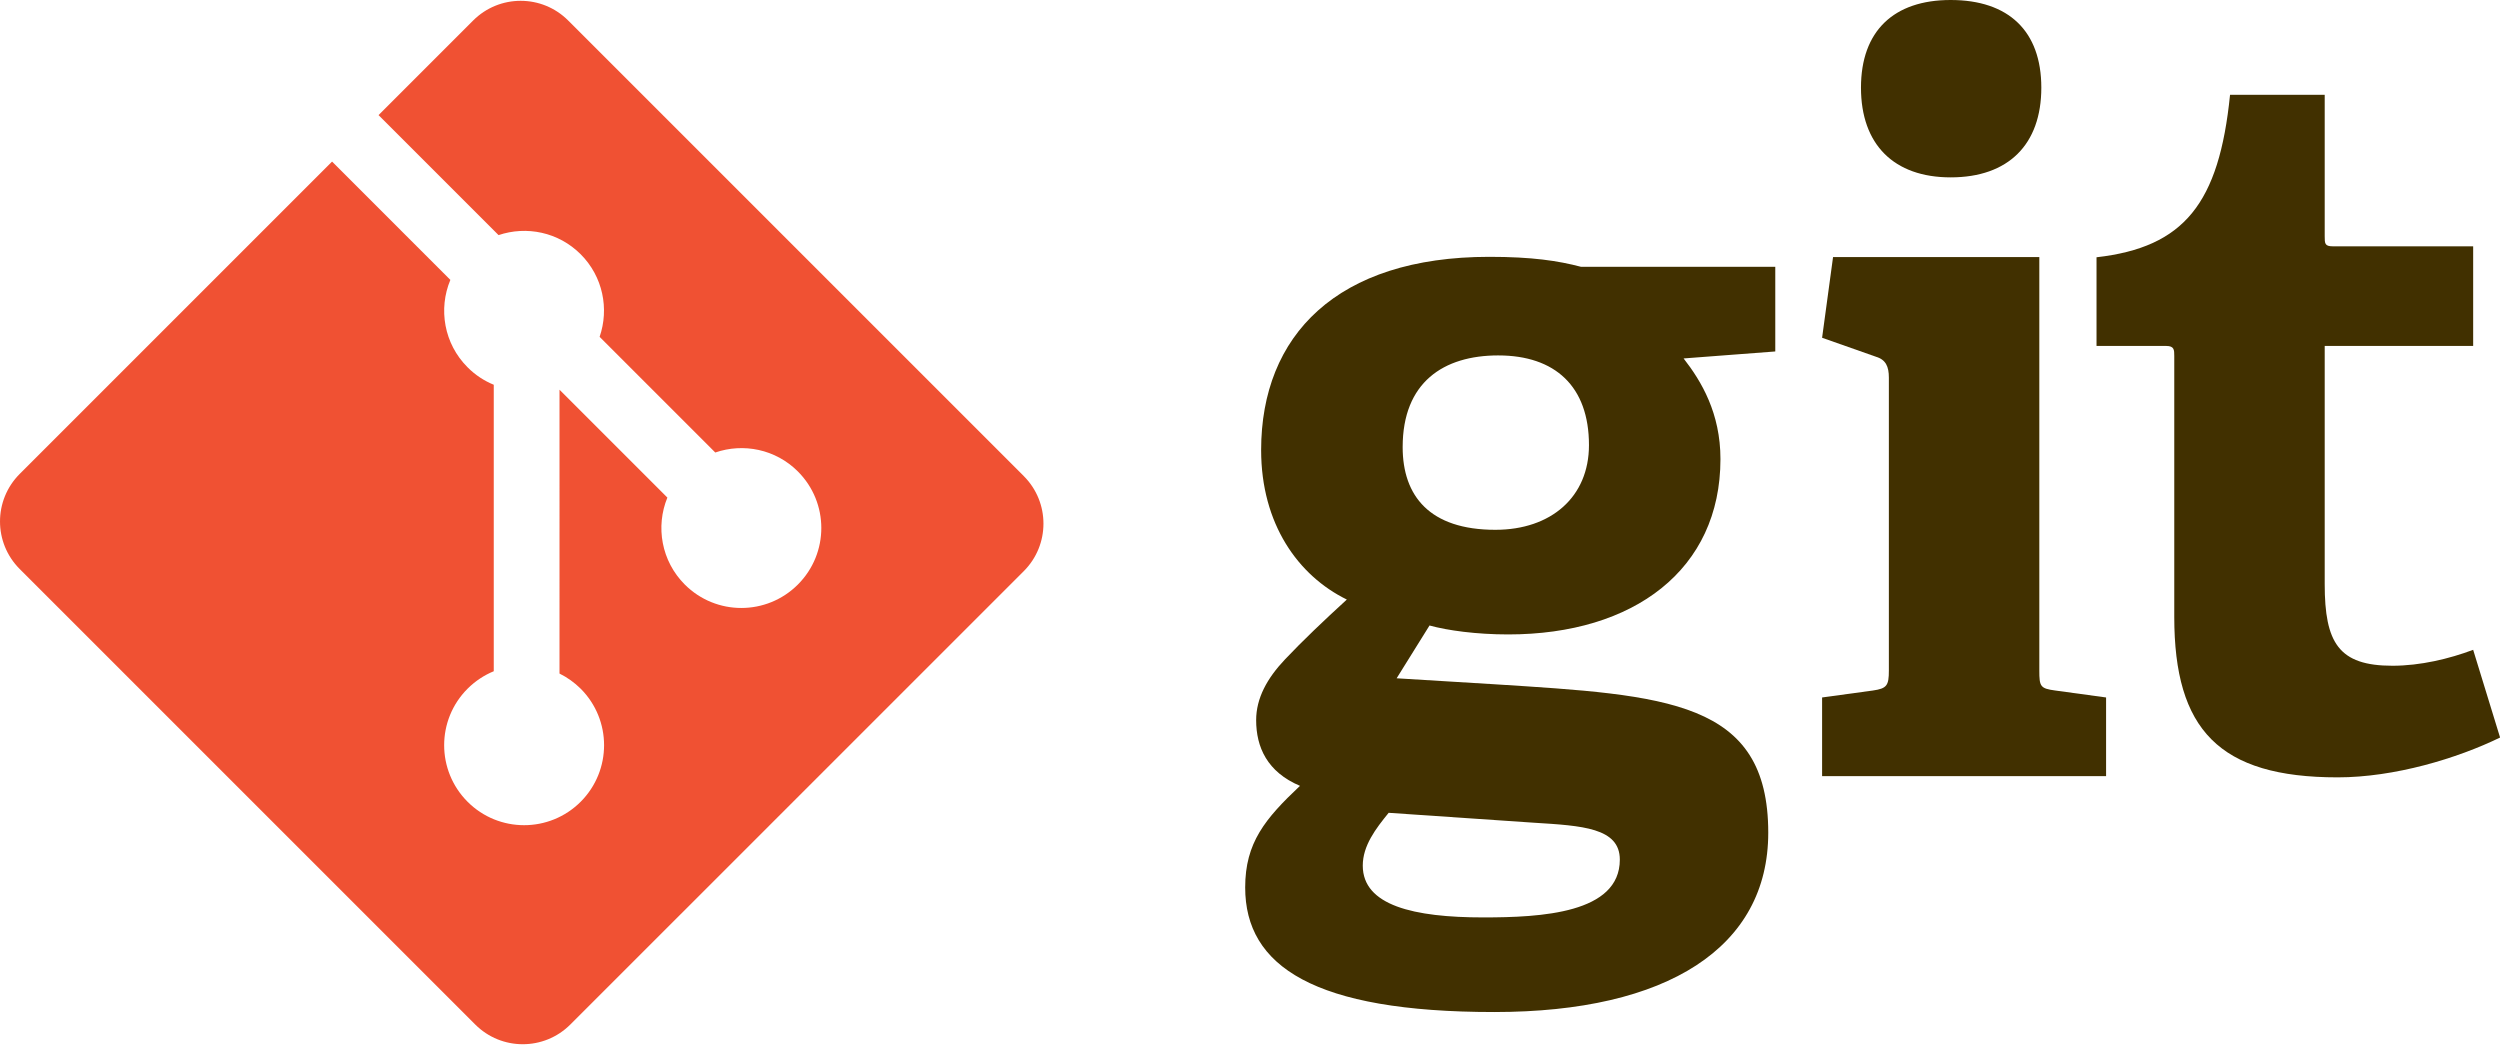
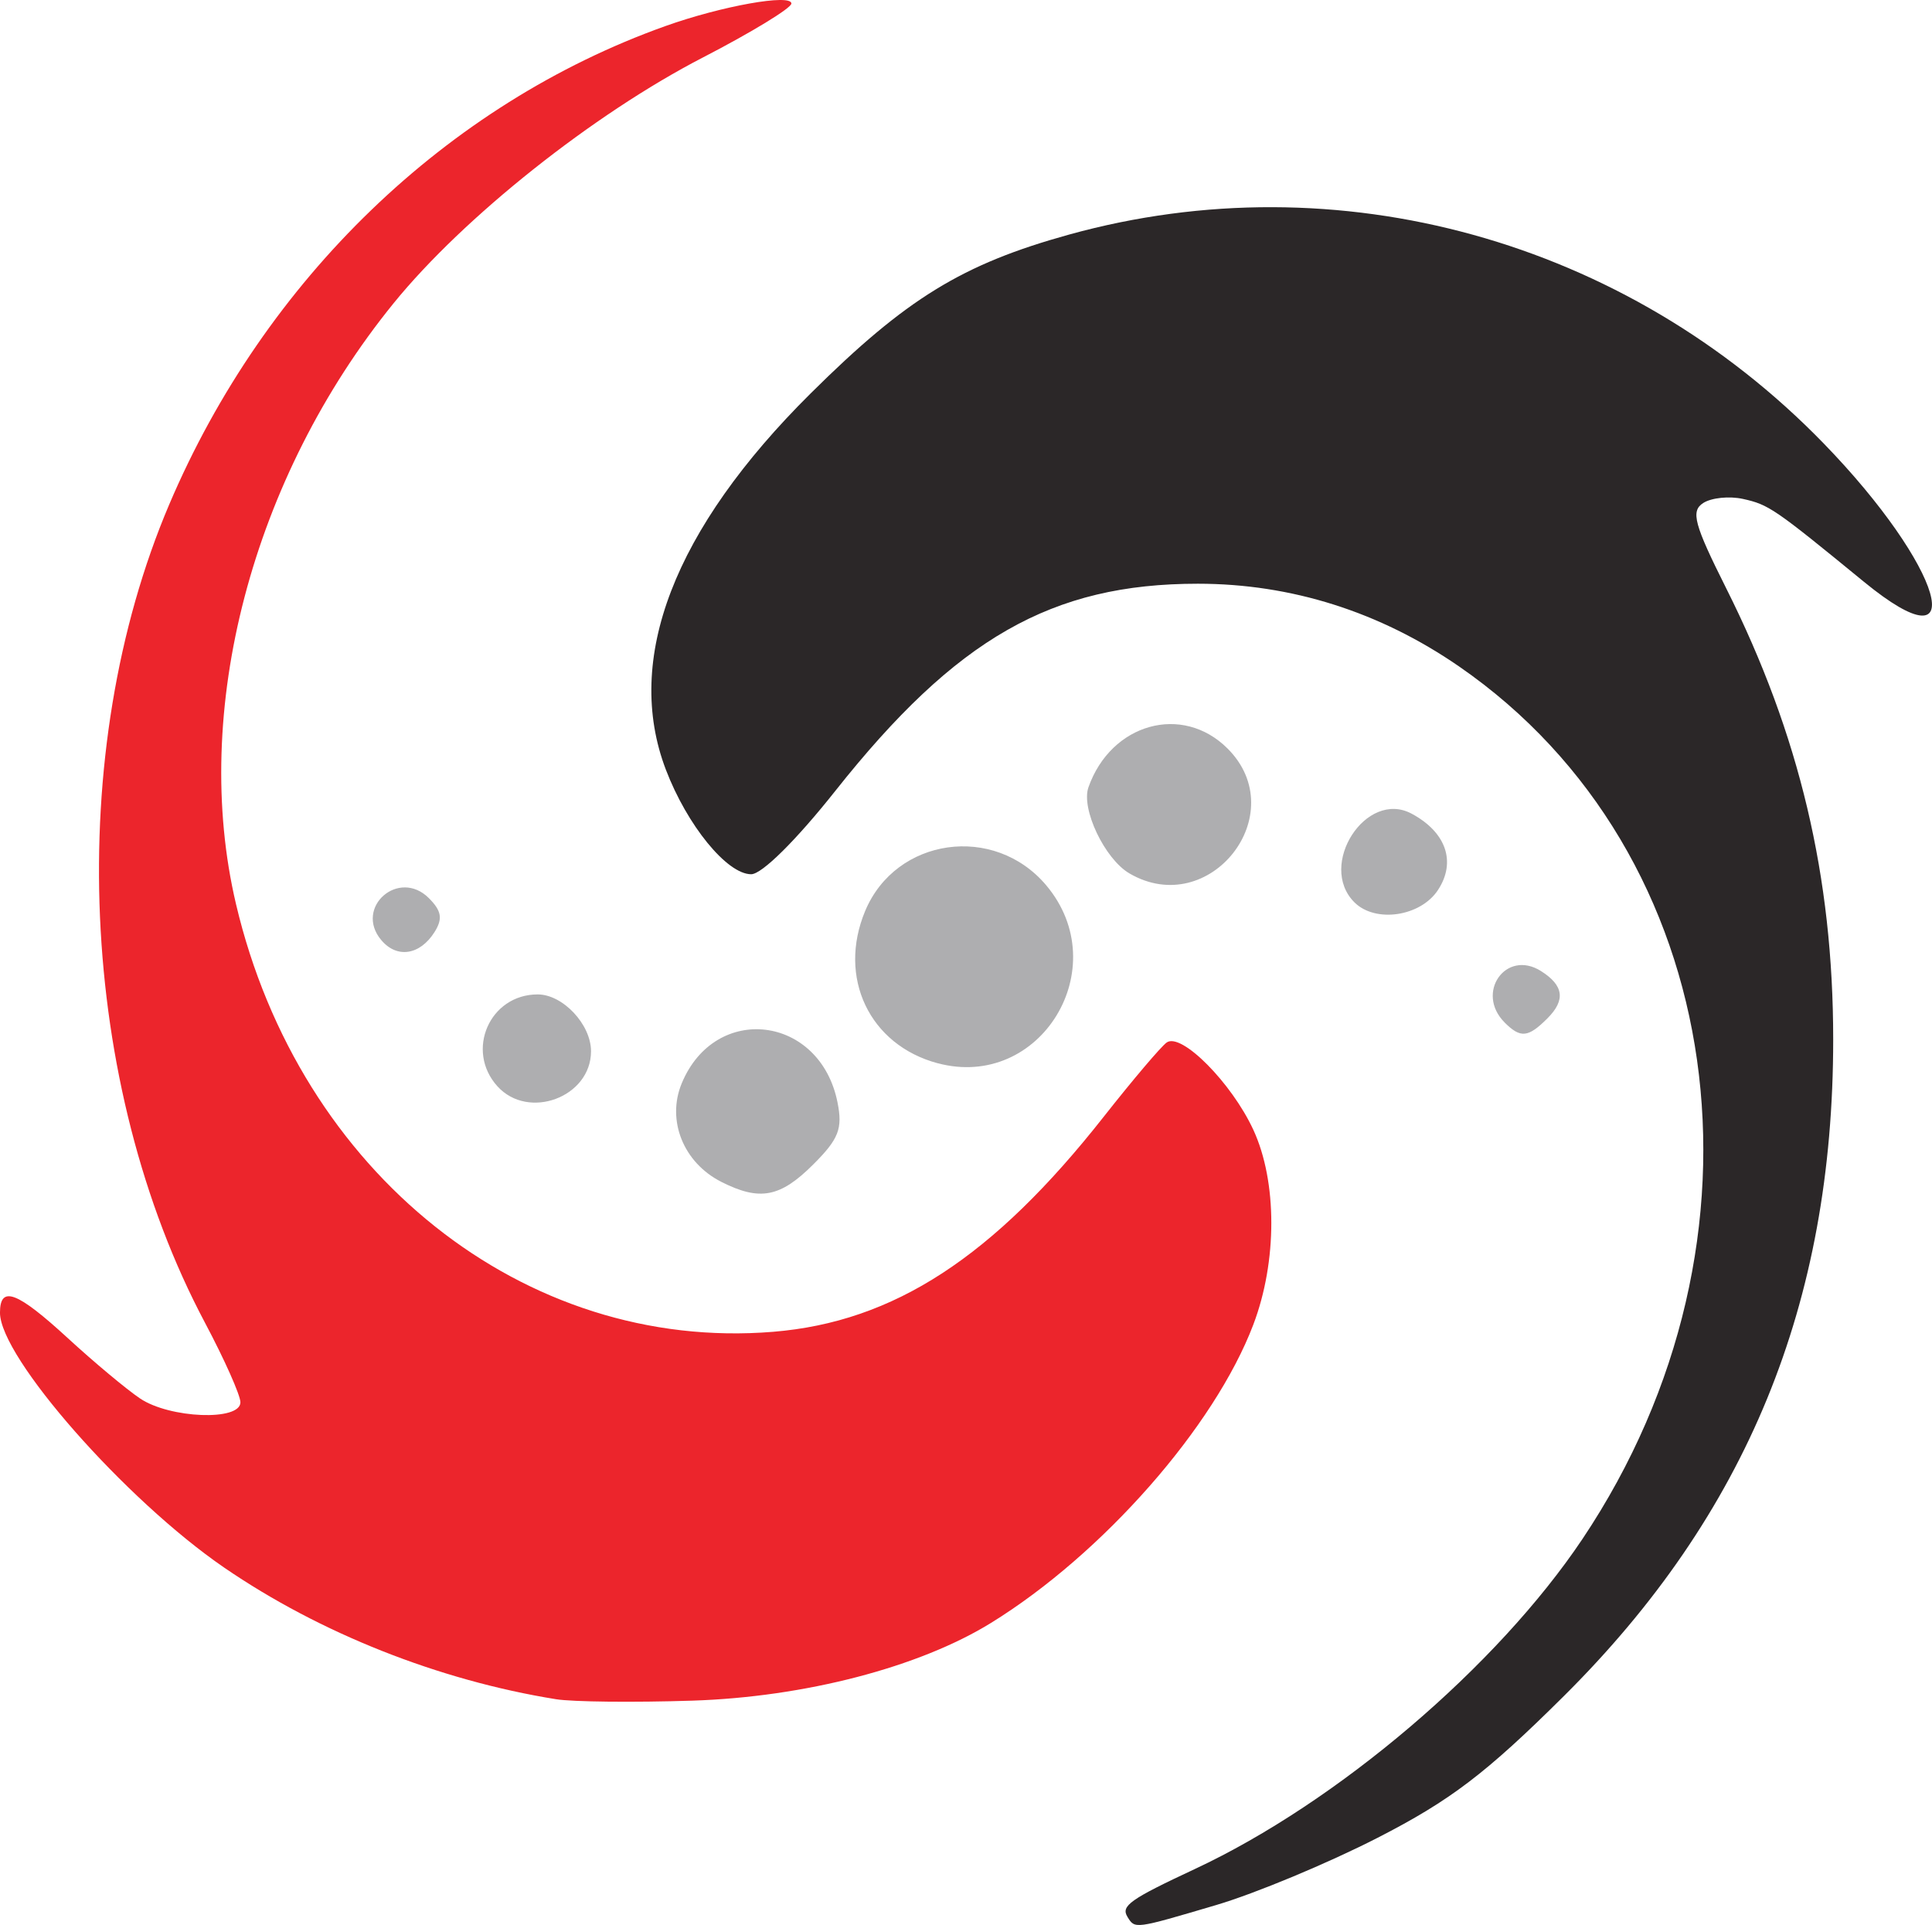
- <svg xmlns="http://www.w3.org/2000/svg" viewBox="0 0 272.96 114.01">
-   <path fill="#413000" d="m163.59,38.806c-5.985,0-10.442,2.939-10.442,10.012,0,5.329,2.938,9.028,10.12,9.028,6.088,0,10.222-3.587,10.222-9.248,0-6.416-3.7-9.791-9.9-9.791zm-11.97,49.94c-1.416,1.738-2.828,3.585-2.828,5.765,0,4.348,5.545,5.657,13.162,5.657,6.31,0,14.905-0.442,14.905-6.309,0-3.487-4.135-3.703-9.36-4.03l-15.88-1.083zm32.201-49.611c1.955,2.503,4.025,5.985,4.025,10.989,0,12.075-9.465,19.146-23.169,19.146-3.485,0-6.64-0.434-8.596-0.977l-3.591,5.765,10.66,0.651c18.822,1.199,29.915,1.744,29.915,16.208,0,12.514-10.985,19.581-29.915,19.581-19.69,0-27.196-5.005-27.196-13.598,0-4.897,2.176-7.503,5.984-11.098-3.591-1.518-4.786-4.236-4.786-7.175,0-2.395,1.195-4.57,3.156-6.639,1.958-2.065,4.133-4.135,6.744-6.527-5.33-2.61-9.356-8.268-9.356-16.319,0-12.509,8.269-21.1,24.91-21.1,4.679,0,7.509,0.431,10.011,1.087h21.215v9.245l-10.01,0.762" />
-   <path fill="#413000" d="m212.98,19.366c-6.202,0-9.791-3.593-9.791-9.796,0-6.195,3.589-9.57,9.791-9.57,6.31,0,9.9,3.375,9.9,9.57,0,6.203-3.59,9.796-9.9,9.796zm-14.036,65.376,0-8.59,5.55-0.759c1.524-0.221,1.74-0.544,1.74-2.18v-31.983c0-1.194-0.325-1.959-1.416-2.283l-5.874-2.069,1.196-8.809h22.521v45.144c0,1.744,0.105,1.96,1.741,2.18l5.549,0.759v8.59h-31.008" />
-   <path fill="#413000" d="m272.97,80.526c-4.68,2.282-11.532,4.349-17.736,4.349-12.945,0-17.839-5.217-17.839-17.515v-28.5c0-0.651,0-1.088-0.874-1.088h-7.614v-9.682c9.576-1.091,13.381-5.878,14.578-17.736h10.336v15.453c0,0.759,0,1.087,0.871,1.087h15.338v10.877h-16.209v25.999c0,6.419,1.525,8.919,7.396,8.919,3.05,0,6.201-0.759,8.812-1.739l2.94,9.576" />
-   <path fill="#f05133" d="M111.78,51.977,62.035,2.238c-2.862-2.865-7.508-2.865-10.374,0l-10.329,10.33,13.102,13.102c3.046-1.028,6.537-0.339,8.964,2.088,2.439,2.442,3.124,5.963,2.07,9.02l12.628,12.628c3.055-1.053,6.58-0.373,9.02,2.071,3.411,3.41,3.411,8.934,0,12.345-3.411,3.412-8.936,3.412-12.349,0-2.564-2.567-3.199-6.335-1.9-9.494l-11.777-11.777-0.001,30.991c0.832,0.412,1.616,0.961,2.309,1.651,3.41,3.409,3.41,8.933,0,12.348-3.411,3.409-8.938,3.409-12.345,0-3.41-3.415-3.41-8.938,0-12.348,0.843-0.841,1.818-1.478,2.858-1.905v-31.279c-1.041-0.425-2.015-1.057-2.859-1.905-2.583-2.581-3.205-6.372-1.88-9.544l-12.916-12.918-34.106,34.105c-2.866,2.867-2.866,7.513,0,10.378l49.742,49.739c2.864,2.865,7.508,2.865,10.376,0l49.512-49.504c2.865-2.866,2.865-7.514,0-10.379" />
+ <svg xmlns="http://www.w3.org/2000/svg" width="51.026mm" height="50.841mm" viewBox="0 0 51.026 50.841" version="1.1" id="svg8">
+   <defs id="defs2" />
+   <g id="layer1" transform="translate(-228.1192,-225.5179)">
+     <g id="g826" transform="translate(52.78573,-3.274052)">
+       <path id="path842" d="m 194.383,260.006 c -1,-0.506 -1.449,-1.624 -1.045,-2.6 0.886,-2.14 3.655,-1.802 4.115,0.502 0.139,0.694 0.033,0.966 -0.638,1.636 -0.875,0.875 -1.414,0.977 -2.433,0.462 z m -5.912,-2.523 c -0.854,-0.944 -0.205,-2.427 1.063,-2.427 0.665,0 1.409,0.793 1.409,1.501 0,1.212 -1.653,1.831 -2.473,0.925 z m 11.627,-0.609 c -1.801,-0.482 -2.649,-2.263 -1.915,-4.021 0.811,-1.942 3.409,-2.31 4.783,-0.678 1.831,2.176 -0.152,5.425 -2.868,4.698 z m 14.975,-1.076 c -0.784,-0.784 0.034,-1.943 0.959,-1.359 0.602,0.379 0.654,0.766 0.171,1.249 -0.511,0.511 -0.71,0.53 -1.131,0.11 z m -29.674,-2.181 c -0.715,-0.861 0.468,-1.897 1.261,-1.104 0.337,0.337 0.371,0.544 0.15,0.896 -0.386,0.613 -0.999,0.704 -1.41,0.208 z m 25.705,-0.994 c -0.982,-0.982 0.31,-2.984 1.511,-2.341 0.912,0.488 1.184,1.273 0.698,2.015 -0.461,0.704 -1.655,0.88 -2.209,0.326 z m -5.94,-0.762 c -0.654,-0.381 -1.285,-1.707 -1.083,-2.277 0.598,-1.69 2.482,-2.214 3.675,-1.021 1.728,1.728 -0.475,4.531 -2.592,3.298 z" style="fill:#aeaeb0;stroke-width:0.265" />
+       <path id="path840" d="m 190.018,273.671 c -3.099,-0.499 -6.243,-1.747 -8.768,-3.479 -2.612,-1.793 -5.917,-5.551 -5.917,-6.73 0,-0.731 0.45,-0.561 1.797,0.677 0.685,0.63 1.54,1.344 1.9,1.587 0.784,0.53 2.653,0.603 2.653,0.103 0,-0.187 -0.421,-1.132 -0.935,-2.1 -3.349,-6.307 -3.732,-15.065 -0.944,-21.616 2.531,-5.947 7.327,-10.57 13.105,-12.633 1.481,-0.529 3.326,-0.859 3.326,-0.595 0,0.12 -1.052,0.761 -2.337,1.425 -2.896,1.496 -6.326,4.221 -8.169,6.491 -3.745,4.612 -5.363,10.779 -4.162,15.871 1.675,7.105 7.613,11.833 14.186,11.295 3.186,-0.261 5.81,-1.968 8.733,-5.683 0.767,-0.974 1.515,-1.856 1.662,-1.959 0.387,-0.27 1.713,1.067 2.286,2.304 0.635,1.371 0.635,3.48 2.6e-4,5.15 -1.025,2.697 -3.979,6.057 -6.926,7.876 -1.898,1.172 -4.921,1.959 -7.894,2.054 -1.541,0.05 -3.159,0.033 -3.596,-0.038 z" style="fill:#ec252c;fill-opacity:1;stroke-width:0.265" />
+       <path id="path844" d="m 205.11,279.417 c -0.177,-0.287 0.07,-0.462 1.778,-1.26 3.768,-1.76 7.985,-5.351 10.239,-8.717 5.301,-7.918 3.856,-18.138 -3.258,-23.046 -2.093,-1.444 -4.433,-2.185 -6.899,-2.185 -3.858,0 -6.38,1.441 -9.572,5.468 -1.035,1.306 -1.942,2.205 -2.225,2.205 -0.639,0 -1.691,-1.29 -2.253,-2.761 -1.114,-2.916 0.208,-6.351 3.825,-9.94 2.522,-2.503 4.001,-3.412 6.826,-4.194 7.092,-1.965 14.708,0.142 19.925,5.514 3.165,3.258 3.973,6.039 1.063,3.655 -2.364,-1.936 -2.509,-2.035 -3.189,-2.186 -0.364,-0.081 -0.838,-0.032 -1.054,0.108 -0.333,0.216 -0.24,0.56 0.613,2.262 1.931,3.854 2.821,7.608 2.821,11.908 0,6.976 -2.284,12.542 -7.115,17.341 -2.054,2.041 -2.997,2.758 -4.922,3.744 -1.31,0.671 -3.228,1.47 -4.262,1.775 -2.163,0.639 -2.14,0.636 -2.341,0.31 z" style="fill:#2b2728;fill-opacity:1;stroke-width:0.265" />
+     </g>
+   </g>
</svg>
